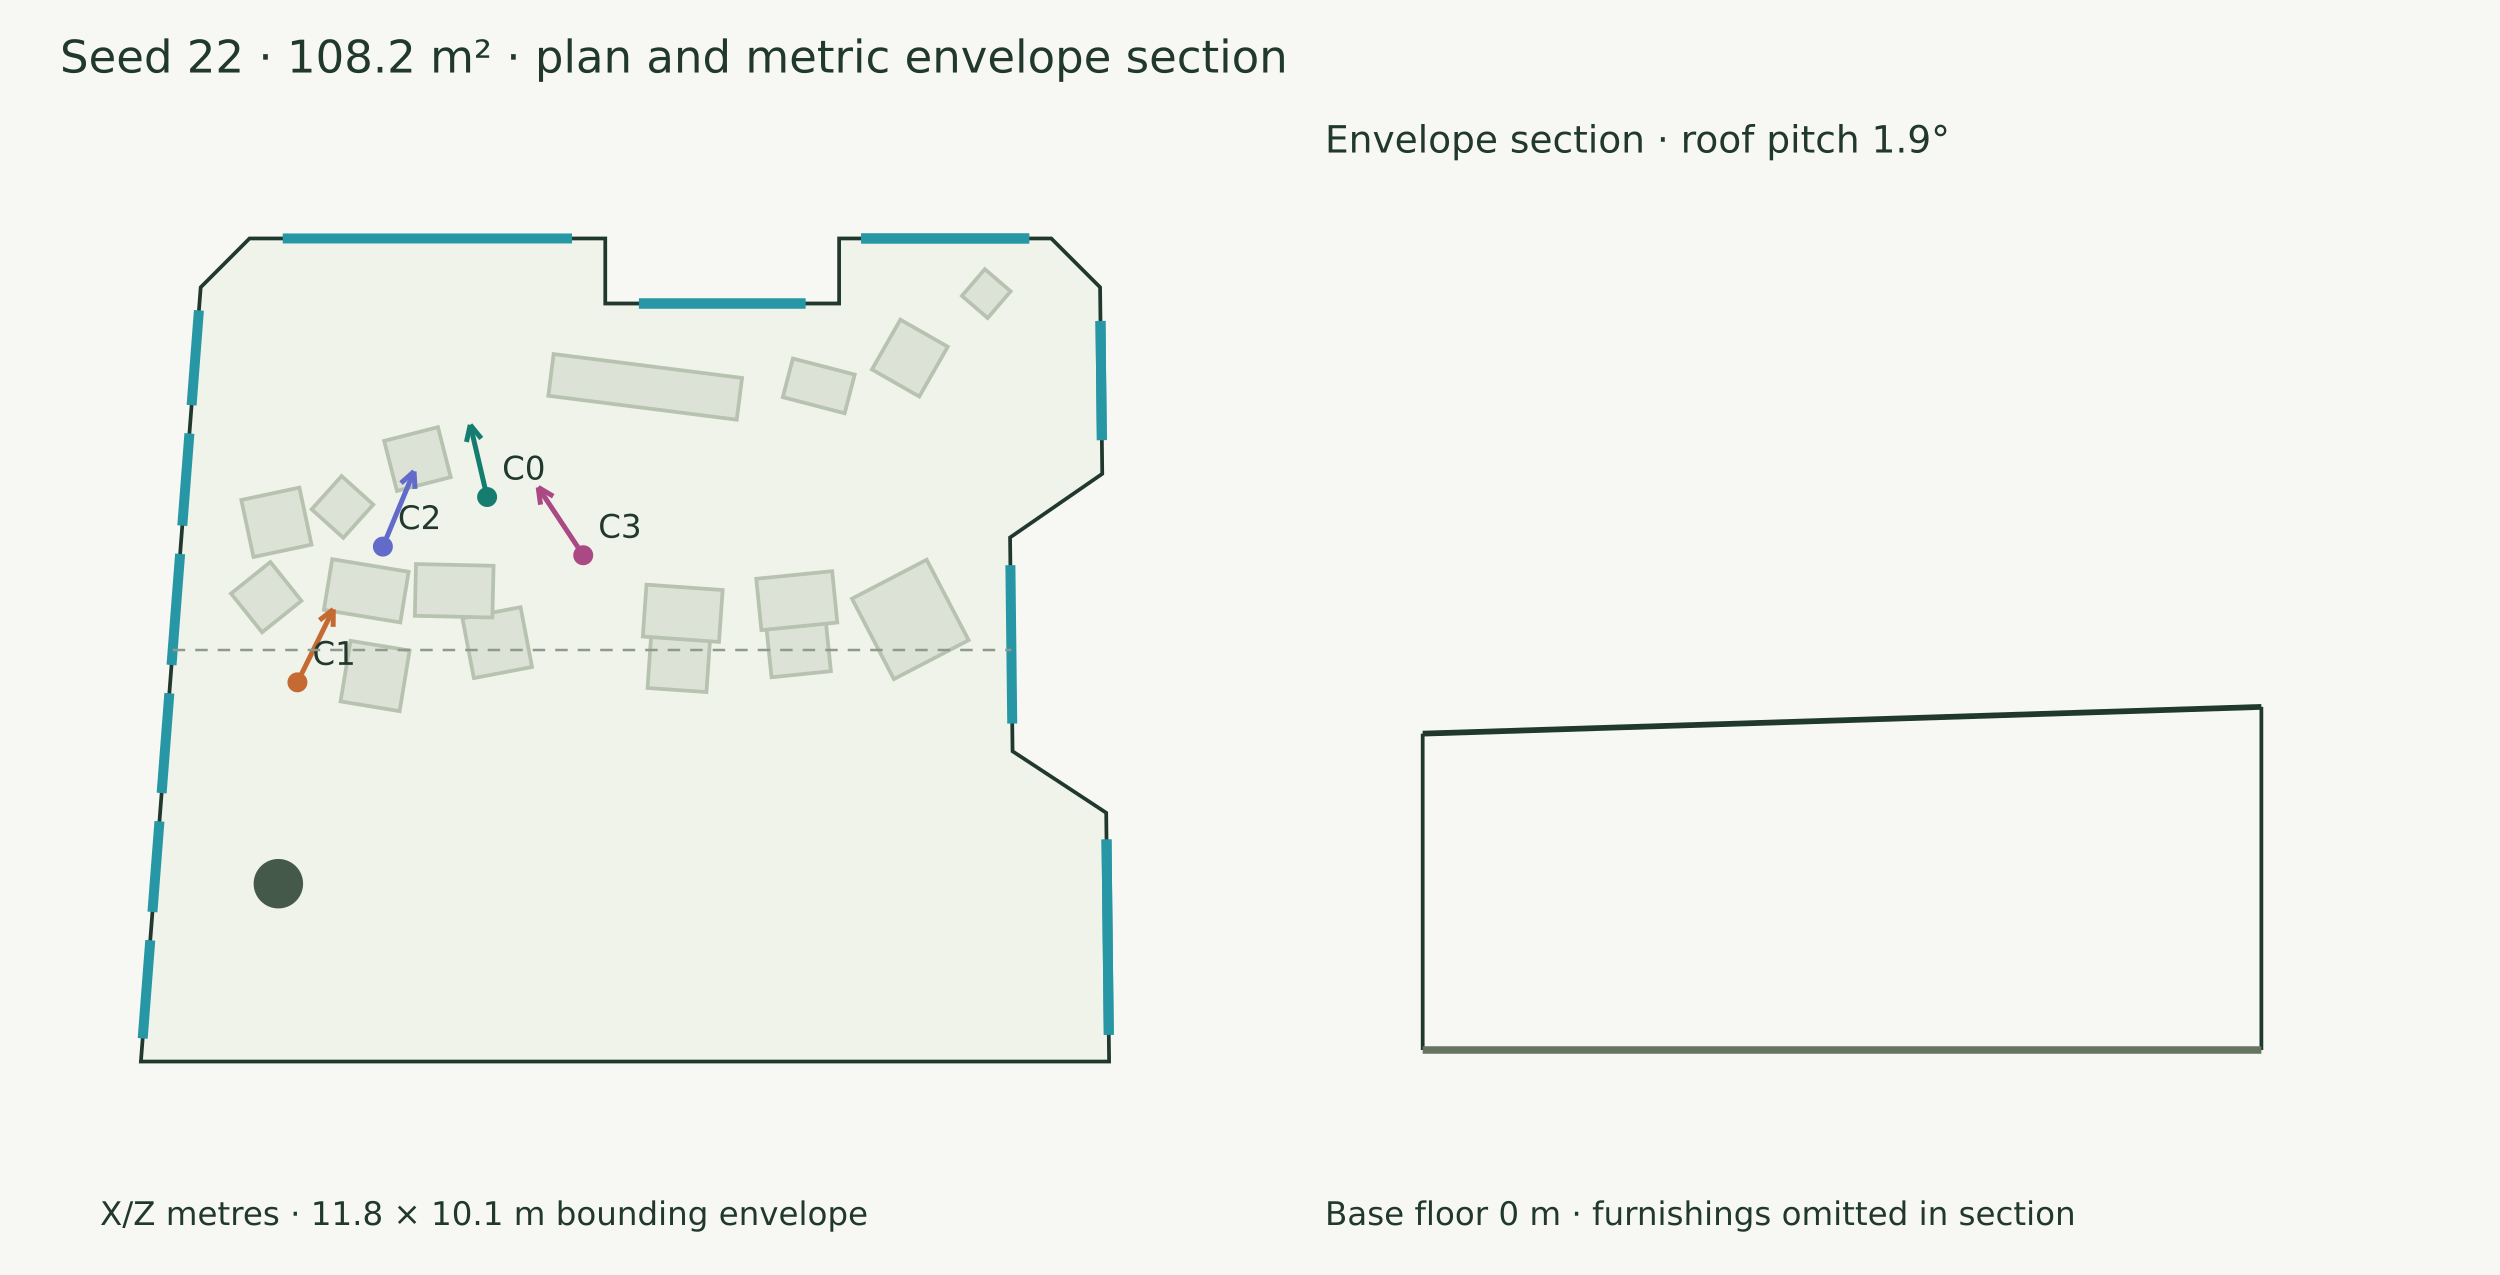
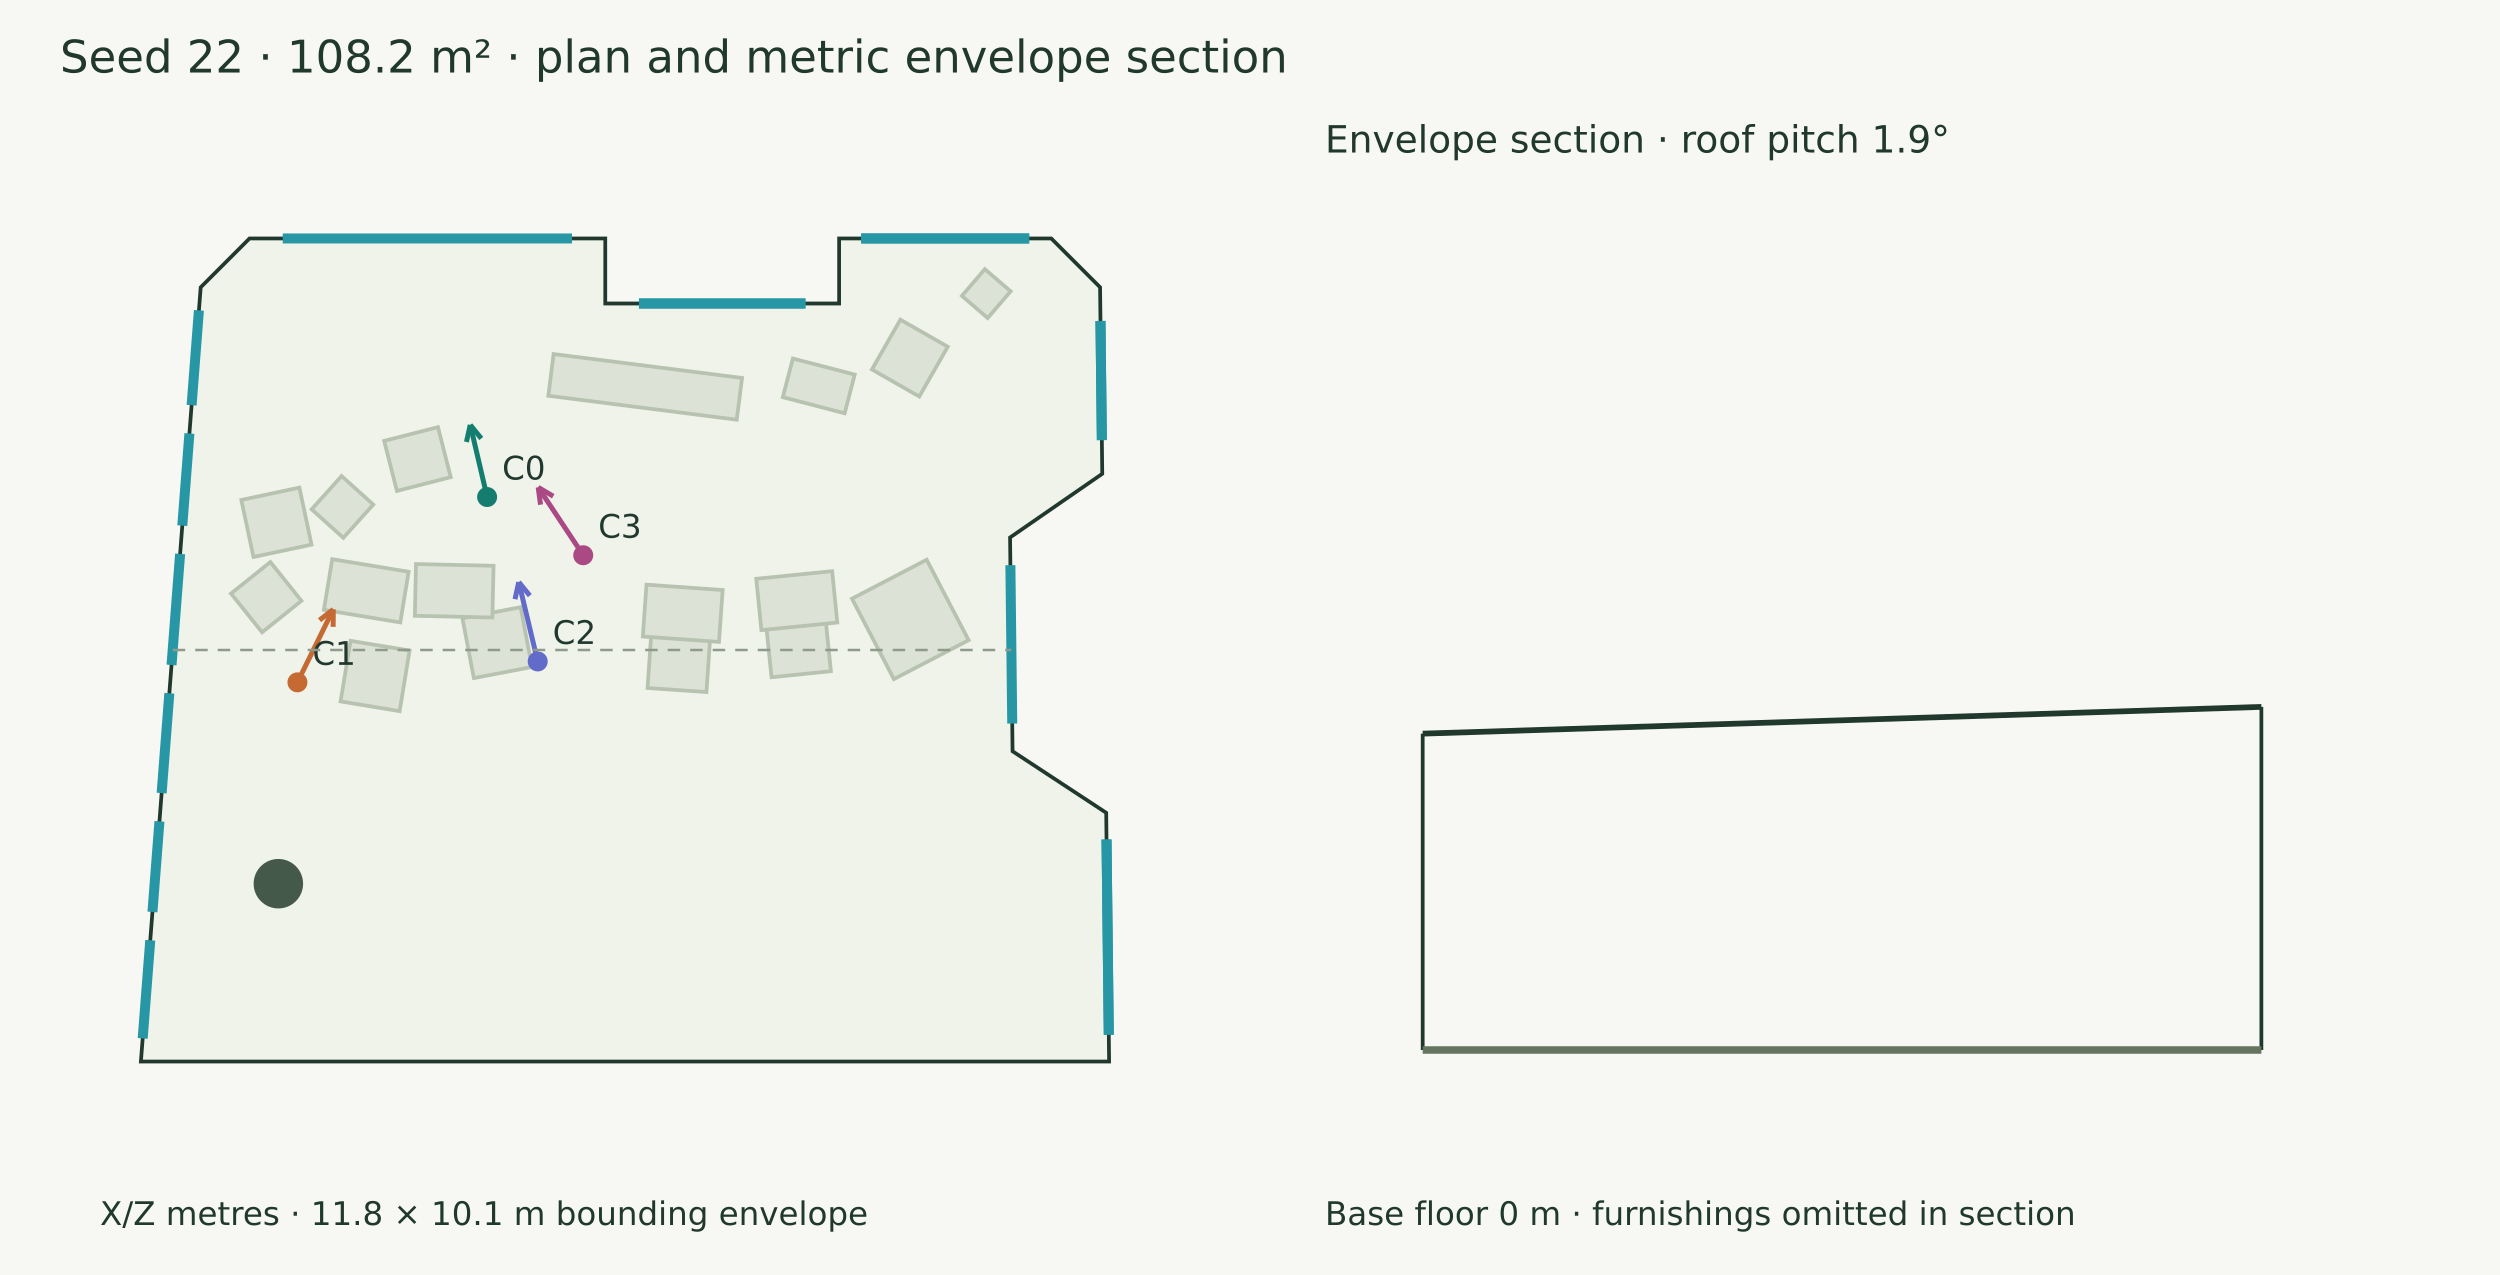
<svg xmlns="http://www.w3.org/2000/svg" width="1000" height="510" viewBox="0 0 1000 510">
  <rect width="100%" height="100%" fill="#f7f8f3" />
  <g font-family="DejaVu Sans" fill="#20382e">
    <text x="24.000" y="29.000" font-size="18">Seed 22 · 108.2 m² · plan and metric envelope section</text>
    <polygon points="99.808,95.387 242.106,95.387 242.106,121.401 335.647,121.401 335.647,95.387 420.509,95.387 440.031,114.910 440.901,189.515 404.027,214.995 405.024,300.504 442.482,325.117 443.641,424.613 56.359,424.613 80.285,114.910" fill="#eff3e9" stroke="#20382e" stroke-width="1.5" />
    <polygon points="221.450,141.627 296.815,151.196 294.696,167.882 219.331,158.313" fill="#dce3d6" stroke="#b7c2b0" stroke-width="1.5" />
    <polygon points="317.143,143.415 341.878,149.834 337.863,165.307 313.127,158.888" fill="#dce3d6" stroke="#b7c2b0" stroke-width="1.5" />
    <polygon points="184.972,247.316 208.232,242.865 212.809,266.781 189.549,271.232" fill="#dce3d6" stroke="#b7c2b0" stroke-width="1.5" />
    <polygon points="166.397,225.624 197.419,226.311 196.960,247.007 165.939,246.320" fill="#dce3d6" stroke="#b7c2b0" stroke-width="1.5" />
    <polygon points="140.215,256.342 163.832,260.226 159.847,284.458 136.230,280.574" fill="#dce3d6" stroke="#b7c2b0" stroke-width="1.5" />
    <polygon points="132.892,223.685 163.452,228.711 160.119,248.979 129.559,243.953" fill="#dce3d6" stroke="#b7c2b0" stroke-width="1.5" />
    <polygon points="260.670,251.263 284.223,252.886 282.573,276.819 259.020,275.195" fill="#dce3d6" stroke="#b7c2b0" stroke-width="1.5" />
    <polygon points="258.597,233.870 289.059,236.018 287.596,256.764 257.134,254.616" fill="#dce3d6" stroke="#b7c2b0" stroke-width="1.5" />
    <polygon points="306.150,246.928 329.895,244.487 332.359,268.459 308.615,270.900" fill="#dce3d6" stroke="#b7c2b0" stroke-width="1.5" />
    <polygon points="302.505,231.508 332.859,228.472 334.913,249.010 304.558,252.045" fill="#dce3d6" stroke="#b7c2b0" stroke-width="1.5" />
    <polygon points="370.665,223.889 387.438,256.057 357.559,271.637 340.786,239.468" fill="#dce3d6" stroke="#b7c2b0" stroke-width="1.5" />
    <polygon points="92.411,237.417 108.145,224.811 120.568,240.316 104.834,252.923" fill="#dce3d6" stroke="#b7c2b0" stroke-width="1.5" />
    <polygon points="96.530,199.979 119.760,195.037 124.612,217.847 101.383,222.789" fill="#dce3d6" stroke="#b7c2b0" stroke-width="1.5" />
    <polygon points="137.325,215.135 124.652,203.721 136.632,190.420 149.305,201.835" fill="#dce3d6" stroke="#b7c2b0" stroke-width="1.5" />
    <polygon points="153.666,176.356 175.180,170.859 180.290,190.859 158.775,196.355" fill="#dce3d6" stroke="#b7c2b0" stroke-width="1.5" />
    <polygon points="384.753,118.347 393.940,107.663 404.252,116.530 395.065,127.214" fill="#dce3d6" stroke="#b7c2b0" stroke-width="1.5" />
    <polygon points="367.705,158.620 348.767,147.789 360.160,127.869 379.098,138.700" fill="#dce3d6" stroke="#b7c2b0" stroke-width="1.5" />
    <circle cx="111.346" cy="353.482" r="9.894" fill="#45594a" />
    <path d="M113.100,95.387 L228.813,95.387" stroke="#2797a5" stroke-width="4" fill="none" />
    <path d="M255.579,121.401 L322.174,121.401" stroke="#2797a5" stroke-width="4" fill="none" />
    <path d="M255.579,121.401 L322.174,121.401" stroke="#2797a5" stroke-width="4" fill="none" />
    <path d="M344.468,95.387 L411.688,95.387" stroke="#2797a5" stroke-width="4" fill="none" />
    <path d="M344.468,95.387 L411.688,95.387" stroke="#2797a5" stroke-width="4" fill="none" />
    <path d="M440.188,128.381 L440.744,176.045" stroke="#2797a5" stroke-width="4" fill="none" />
    <path d="M440.188,128.381 L440.744,176.045" stroke="#2797a5" stroke-width="4" fill="none" />
    <path d="M404.156,226.064 L404.895,289.435" stroke="#2797a5" stroke-width="4" fill="none" />
    <path d="M442.606,335.806 L443.517,413.924" stroke="#2797a5" stroke-width="4" fill="none" />
    <path d="M442.606,335.806 L443.517,413.924" stroke="#2797a5" stroke-width="4" fill="none" />
    <path d="M57.073,415.373 L60.107,376.095" stroke="#2797a5" stroke-width="4" fill="none" />
    <path d="M60.981,364.787 L63.780,328.546" stroke="#2797a5" stroke-width="4" fill="none" />
    <path d="M64.654,317.238 L67.739,277.310" stroke="#2797a5" stroke-width="4" fill="none" />
    <path d="M68.612,266.002 L72.046,221.558" stroke="#2797a5" stroke-width="4" fill="none" />
    <path d="M72.919,210.250 L75.768,173.384" stroke="#2797a5" stroke-width="4" fill="none" />
    <path d="M76.641,162.077 L79.571,124.149" stroke="#2797a5" stroke-width="4" fill="none" />
    <path d="M194.847,198.809 L188.107,169.957" stroke="#147d70" stroke-width="2" fill="none" />
    <path d="M188.107,169.957 L192.506,175.403" stroke="#147d70" stroke-width="2" fill="none" />
    <path d="M188.107,169.957 L186.576,176.788" stroke="#147d70" stroke-width="2" fill="none" />
    <circle cx="194.847" cy="198.809" r="4" fill="#147d70" />
    <text x="200.847" y="191.809" font-size="13">C0</text>
    <path d="M118.970,272.939 L133.311,243.753" stroke="#c56a33" stroke-width="2" fill="none" />
    <path d="M133.311,243.753 L133.264,250.753" stroke="#c56a33" stroke-width="2" fill="none" />
    <path d="M133.311,243.753 L127.799,248.067" stroke="#c56a33" stroke-width="2" fill="none" />
    <circle cx="118.97" cy="272.939" r="4" fill="#c56a33" />
    <text x="124.970" y="265.939" font-size="13">C1</text>
-     <path d="M153.158,218.636 L165.610,188.578" stroke="#626aca" stroke-width="2" fill="none" />
-     <path d="M165.610,188.578 L166.010,195.567" stroke="#626aca" stroke-width="2" fill="none" />
-     <path d="M165.610,188.578 L160.384,193.236" stroke="#626aca" stroke-width="2" fill="none" />
-     <circle cx="153.158" cy="218.636" r="4" fill="#626aca" />
-     <text x="159.158" y="211.636" font-size="13">C2</text>
+     <path d="M215.079,264.578 L207.504,232.840" stroke="#626aca" stroke-width="2" fill="none" />
+     <path d="M207.504,232.840 L211.929,238.264" stroke="#626aca" stroke-width="2" fill="none" />
+     <path d="M207.504,232.840 L206.006,239.678" stroke="#626aca" stroke-width="2" fill="none" />
+     <circle cx="215.079" cy="264.578" r="4" fill="#626aca" />
+     <text x="221.079" y="257.578" font-size="13">C2</text>
    <path d="M233.289,222.094 L215.271,194.936" stroke="#aa4984" stroke-width="2" fill="none" />
    <path d="M215.271,194.936 L221.293,198.505" stroke="#aa4984" stroke-width="2" fill="none" />
    <path d="M215.271,194.936 L216.219,201.872" stroke="#aa4984" stroke-width="2" fill="none" />
    <circle cx="233.289" cy="222.094" r="4" fill="#aa4984" />
    <text x="239.289" y="215.094" font-size="13">C3</text>
    <text x="40.000" y="490.000" font-size="13">X/Z metres · 11.8 × 10.1 m bounding envelope</text>
    <path d="M69.076,260.000 L404.552,260.000" stroke="#909a8b" stroke-width="1" stroke-dasharray="5 4" fill="none" />
    <path d="M569.076,293.456 L904.552,282.750" stroke="#20382e" stroke-width="2.3" fill="none" />
    <path d="M569.076,420.000 L569.076,293.456" stroke="#20382e" stroke-width="1.5" fill="none" />
    <path d="M904.552,420.000 L904.552,282.750" stroke="#20382e" stroke-width="1.5" fill="none" />
    <path d="M569.076,420.000 L904.552,420.000" stroke="#65745f" stroke-width="3" fill="none" />
    <path d="M569.076,420.000 L569.076,420.000" stroke="#8d9a85" stroke-width="1" fill="none" />
    <path d="M904.552,420.000 L904.552,420.000" stroke="#8d9a85" stroke-width="1" fill="none" />
    <text x="530.000" y="61.000" font-size="15">Envelope section · roof pitch 1.9°</text>
    <text x="530.000" y="490.000" font-size="13">Base floor 0 m · furnishings omitted in section</text>
  </g>
</svg>
